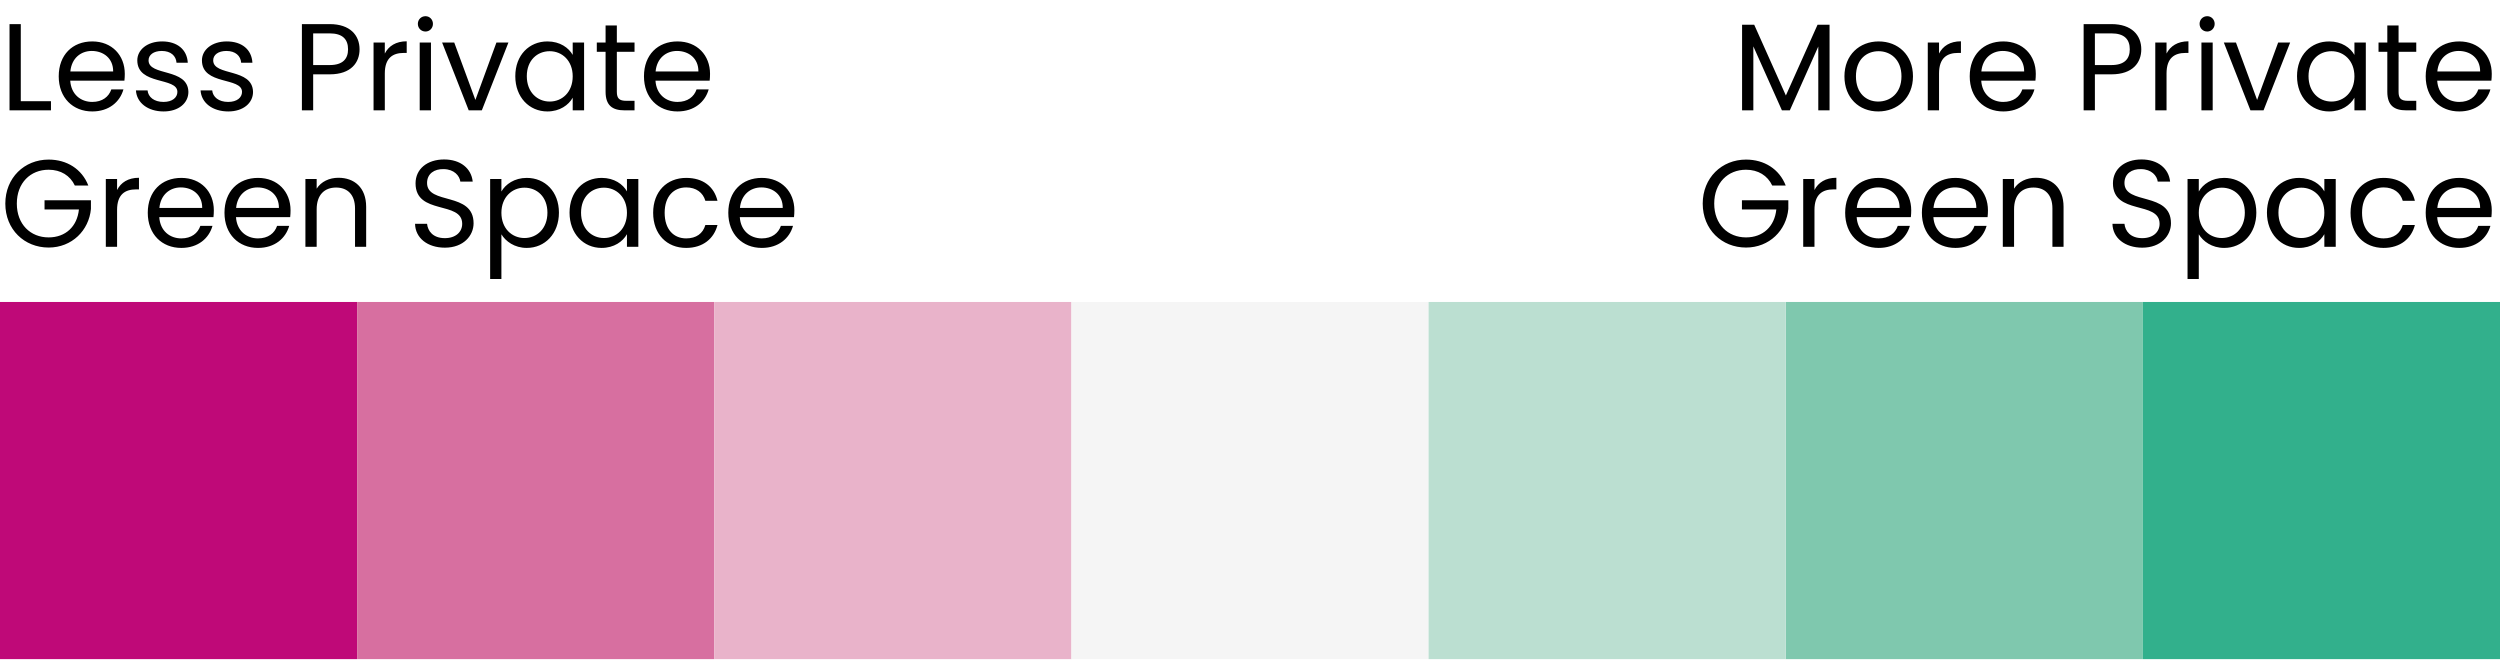
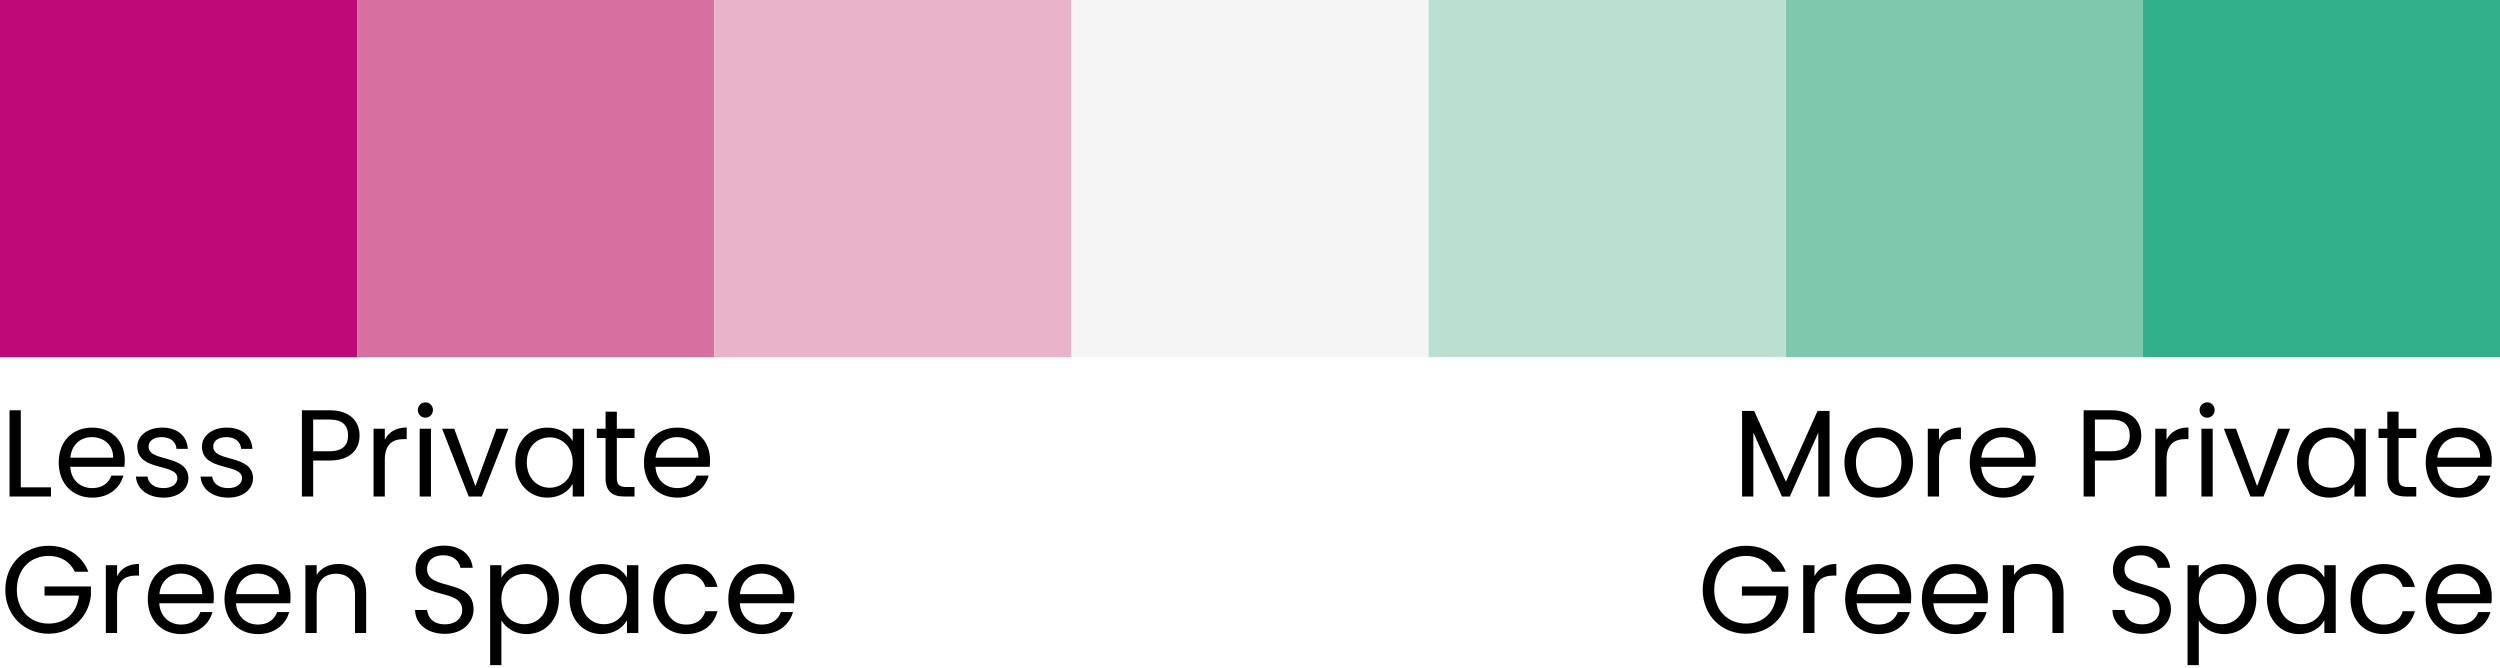
- <svg xmlns="http://www.w3.org/2000/svg" width="861" height="227" viewBox="0 0 861 227" fill="none">
-   <rect y="104" width="123" height="123" fill="#BF0978" />
-   <rect x="123" y="104" width="123" height="123" fill="#D76FA0" />
-   <rect x="246" y="104" width="123" height="123" fill="#E9B3CA" />
-   <rect x="369" y="104" width="123" height="123" fill="#F5F5F5" />
-   <rect x="615" y="104" width="123" height="123" fill="#7FC8AE" />
-   <rect x="492" y="104" width="123" height="123" fill="#BBDFD1" />
-   <rect x="738" y="104" width="123" height="123" fill="#32B08C" />
-   <path d="M3.281 8.302V38H17.555V34.847H7.158V8.302H3.281ZM31.6 17.548C35.606 17.548 39.014 20.062 38.972 24.621H24.229C24.655 20.062 27.808 17.548 31.6 17.548ZM42.508 30.799H38.333C37.48 33.313 35.265 35.103 31.771 35.103C27.808 35.103 24.485 32.504 24.186 27.774H42.849C42.934 26.964 42.977 26.283 42.977 25.43C42.977 19.039 38.546 14.267 31.771 14.267C24.953 14.267 20.224 18.911 20.224 26.283C20.224 33.697 25.124 38.383 31.771 38.383C37.566 38.383 41.315 35.06 42.508 30.799ZM64.883 31.651C64.712 23.3 51.163 26.325 51.163 20.786C51.163 18.911 52.867 17.548 55.722 17.548C58.832 17.548 60.622 19.252 60.792 21.596H64.67C64.414 17.037 61.005 14.267 55.85 14.267C50.651 14.267 47.285 17.207 47.285 20.786C47.285 29.478 61.09 26.453 61.09 31.651C61.09 33.569 59.386 35.103 56.318 35.103C53.038 35.103 51.035 33.398 50.822 31.14H46.817C47.072 35.401 50.907 38.383 56.361 38.383C61.517 38.383 64.883 35.486 64.883 31.651ZM87.144 31.651C86.974 23.3 73.424 26.325 73.424 20.786C73.424 18.911 75.129 17.548 77.983 17.548C81.094 17.548 82.883 19.252 83.054 21.596H86.931C86.675 17.037 83.267 14.267 78.111 14.267C72.913 14.267 69.547 17.207 69.547 20.786C69.547 29.478 83.352 26.453 83.352 31.651C83.352 33.569 81.648 35.103 78.58 35.103C75.299 35.103 73.296 33.398 73.083 31.14H69.078C69.334 35.401 73.168 38.383 78.622 38.383C83.778 38.383 87.144 35.486 87.144 31.651ZM107.855 22.405V11.497H113.564C117.995 11.497 119.87 13.543 119.87 16.994C119.87 20.317 117.995 22.405 113.564 22.405H107.855ZM123.833 16.994C123.833 12.136 120.552 8.302 113.564 8.302H103.977V38H107.855V25.601H113.564C120.935 25.601 123.833 21.51 123.833 16.994ZM132.529 25.303C132.529 19.891 135.342 18.23 139.048 18.23H140.071V14.224C136.364 14.224 133.85 15.844 132.529 18.443V14.65H128.652V38H132.529V25.303ZM144.547 38H148.424V14.65H144.547V38ZM146.55 10.858C147.956 10.858 149.106 9.708 149.106 8.217C149.106 6.725 147.956 5.575 146.55 5.575C145.058 5.575 143.908 6.725 143.908 8.217C143.908 9.708 145.058 10.858 146.55 10.858ZM152.263 14.65L161.424 38H165.941L175.101 14.65H170.968L163.725 34.421L156.439 14.65H152.263ZM177.468 26.24C177.468 33.483 182.283 38.383 188.504 38.383C192.807 38.383 195.833 36.168 197.239 33.654V38H201.159V14.65H197.239V18.911C195.875 16.483 192.893 14.267 188.546 14.267C182.283 14.267 177.468 18.954 177.468 26.24ZM197.239 26.283C197.239 31.779 193.574 34.975 189.313 34.975C185.053 34.975 181.431 31.736 181.431 26.24C181.431 20.744 185.053 17.633 189.313 17.633C193.574 17.633 197.239 20.871 197.239 26.283ZM208.563 31.609C208.563 36.296 210.907 38 215.04 38H218.534V34.719H215.679C213.293 34.719 212.441 33.91 212.441 31.609V17.846H218.534V14.65H212.441V8.77H208.563V14.65H205.538V17.846H208.563V31.609ZM233.159 17.548C237.165 17.548 240.573 20.062 240.531 24.621H225.788C226.214 20.062 229.367 17.548 233.159 17.548ZM244.067 30.799H239.892C239.039 33.313 236.824 35.103 233.33 35.103C229.367 35.103 226.044 32.504 225.746 27.774H244.408C244.493 26.964 244.536 26.283 244.536 25.43C244.536 19.039 240.105 14.267 233.33 14.267C226.512 14.267 221.783 18.911 221.783 26.283C221.783 33.697 226.683 38.383 233.33 38.383C239.125 38.383 242.874 35.06 244.067 30.799ZM16.745 54.961C8.394 54.961 1.832 61.224 1.832 70.13C1.832 79.035 8.394 85.256 16.745 85.256C24.798 85.256 30.636 79.333 31.317 71.962V68.979H15.339V72.132H27.184C26.588 78.012 22.583 81.762 16.745 81.762C10.482 81.762 5.795 77.245 5.795 70.13C5.795 62.971 10.482 58.455 16.745 58.455C20.921 58.455 24.159 60.457 25.778 63.909H30.423C28.207 58.199 23.009 54.961 16.745 54.961ZM40.322 72.303C40.322 66.891 43.134 65.23 46.841 65.23H47.863V61.224C44.156 61.224 41.642 62.843 40.322 65.443V61.65H36.444V85H40.322V72.303ZM62.267 64.548C66.272 64.548 69.681 67.062 69.638 71.621H54.896C55.322 67.062 58.475 64.548 62.267 64.548ZM73.175 77.799H68.999C68.147 80.313 65.931 82.103 62.437 82.103C58.475 82.103 55.151 79.504 54.853 74.774H73.516C73.601 73.964 73.644 73.283 73.644 72.43C73.644 66.039 69.212 61.267 62.437 61.267C55.62 61.267 50.89 65.911 50.89 73.283C50.89 80.697 55.79 85.383 62.437 85.383C68.232 85.383 71.982 82.06 73.175 77.799ZM88.689 64.548C92.695 64.548 96.103 67.062 96.061 71.621H81.318C81.744 67.062 84.897 64.548 88.689 64.548ZM99.597 77.799H95.421C94.569 80.313 92.354 82.103 88.86 82.103C84.897 82.103 81.574 79.504 81.275 74.774H99.938C100.023 73.964 100.066 73.283 100.066 72.43C100.066 66.039 95.635 61.267 88.86 61.267C82.042 61.267 77.313 65.911 77.313 73.283C77.313 80.697 82.213 85.383 88.86 85.383C94.655 85.383 98.404 82.06 99.597 77.799ZM122.27 85H126.105V71.237C126.105 64.548 121.972 61.224 116.56 61.224C113.407 61.224 110.595 62.545 109.061 64.974V61.65H105.184V85H109.061V72.09C109.061 67.062 111.788 64.59 115.751 64.59C119.671 64.59 122.27 67.019 122.27 71.791V85ZM163.1 76.904C163.1 65.911 147.079 70.683 147.079 63.014C147.079 59.818 149.593 58.157 152.788 58.242C156.41 58.284 158.285 60.543 158.541 62.545H162.801C162.333 58.029 158.626 54.918 152.959 54.918C147.079 54.918 143.116 58.242 143.116 63.142C143.116 74.177 159.18 69.064 159.18 77.075C159.18 79.887 156.964 82.017 153.215 82.017C149.081 82.017 147.335 79.546 147.079 77.075H142.946C143.031 81.975 147.249 85.298 153.215 85.298C159.648 85.298 163.1 81.123 163.1 76.904ZM172.683 65.954V61.65H168.806V96.078H172.683V80.697C174.132 83.083 177.157 85.383 181.418 85.383C187.681 85.383 192.496 80.484 192.496 73.24C192.496 65.954 187.681 61.267 181.418 61.267C177.157 61.267 174.089 63.483 172.683 65.954ZM188.533 73.24C188.533 78.737 184.912 81.975 180.608 81.975C176.39 81.975 172.683 78.779 172.683 73.283C172.683 67.871 176.39 64.633 180.608 64.633C184.912 64.633 188.533 67.743 188.533 73.24ZM196.151 73.24C196.151 80.484 200.966 85.383 207.187 85.383C211.49 85.383 214.515 83.168 215.922 80.654V85H219.842V61.65H215.922V65.911C214.558 63.483 211.575 61.267 207.229 61.267C200.966 61.267 196.151 65.954 196.151 73.24ZM215.922 73.283C215.922 78.779 212.257 81.975 207.996 81.975C203.735 81.975 200.114 78.737 200.114 73.24C200.114 67.743 203.735 64.633 207.996 64.633C212.257 64.633 215.922 67.871 215.922 73.283ZM224.945 73.283C224.945 80.697 229.675 85.383 236.322 85.383C242.117 85.383 245.909 82.145 247.102 77.501H242.926C242.074 80.441 239.773 82.103 236.322 82.103C232.061 82.103 228.908 79.077 228.908 73.283C228.908 67.573 232.061 64.548 236.322 64.548C239.773 64.548 242.117 66.337 242.926 69.15H247.102C245.909 64.25 242.117 61.267 236.322 61.267C229.675 61.267 224.945 65.954 224.945 73.283ZM262.203 64.548C266.208 64.548 269.617 67.062 269.575 71.621H254.832C255.258 67.062 258.411 64.548 262.203 64.548ZM273.111 77.799H268.935C268.083 80.313 265.868 82.103 262.374 82.103C258.411 82.103 255.088 79.504 254.789 74.774H273.452C273.537 73.964 273.58 73.283 273.58 72.43C273.58 66.039 269.148 61.267 262.374 61.267C255.556 61.267 250.827 65.911 250.827 73.283C250.827 80.697 255.727 85.383 262.374 85.383C268.168 85.383 271.918 82.06 273.111 77.799Z" fill="black" />
-   <path d="M599.972 38H603.85V15.971L613.692 38H616.419L626.219 16.014V38H630.097V8.515H625.964L615.056 32.887L604.148 8.515H599.972V38ZM658.829 26.283C658.829 18.911 653.673 14.267 647.026 14.267C640.422 14.267 635.224 18.911 635.224 26.283C635.224 33.697 640.252 38.383 646.856 38.383C653.503 38.383 658.829 33.697 658.829 26.283ZM639.186 26.283C639.186 20.403 642.893 17.633 646.984 17.633C650.989 17.633 654.866 20.403 654.866 26.283C654.866 32.205 650.904 34.975 646.856 34.975C642.808 34.975 639.186 32.205 639.186 26.283ZM667.805 25.303C667.805 19.891 670.617 18.23 674.324 18.23H675.346V14.224C671.639 14.224 669.125 15.844 667.805 18.443V14.65H663.927V38H667.805V25.303ZM689.75 17.548C693.755 17.548 697.164 20.062 697.121 24.621H682.379C682.805 20.062 685.958 17.548 689.75 17.548ZM700.658 30.799H696.482C695.63 33.313 693.414 35.103 689.92 35.103C685.958 35.103 682.634 32.504 682.336 27.774H700.999C701.084 26.964 701.127 26.283 701.127 25.43C701.127 19.039 696.695 14.267 689.92 14.267C683.103 14.267 678.373 18.911 678.373 26.283C678.373 33.697 683.273 38.383 689.92 38.383C695.715 38.383 699.465 35.06 700.658 30.799ZM721.481 22.405V11.497H727.191C731.622 11.497 733.497 13.543 733.497 16.994C733.497 20.317 731.622 22.405 727.191 22.405H721.481ZM737.46 16.994C737.46 12.136 734.179 8.302 727.191 8.302H717.604V38H721.481V25.601H727.191C734.562 25.601 737.46 21.51 737.46 16.994ZM746.156 25.303C746.156 19.891 748.968 18.23 752.675 18.23H753.698V14.224C749.991 14.224 747.477 15.844 746.156 18.443V14.65H742.279V38H746.156V25.303ZM758.174 38H762.051V14.65H758.174V38ZM760.176 10.858C761.583 10.858 762.733 9.708 762.733 8.217C762.733 6.725 761.583 5.575 760.176 5.575C758.685 5.575 757.535 6.725 757.535 8.217C757.535 9.708 758.685 10.858 760.176 10.858ZM765.89 14.65L775.051 38H779.567L788.728 14.65H784.595L777.352 34.421L770.066 14.65H765.89ZM791.095 26.24C791.095 33.483 795.91 38.383 802.131 38.383C806.434 38.383 809.459 36.168 810.866 33.654V38H814.786V14.65H810.866V18.911C809.502 16.483 806.519 14.267 802.173 14.267C795.91 14.267 791.095 18.954 791.095 26.24ZM810.866 26.283C810.866 31.779 807.201 34.975 802.94 34.975C798.679 34.975 795.058 31.736 795.058 26.24C795.058 20.744 798.679 17.633 802.94 17.633C807.201 17.633 810.866 20.871 810.866 26.283ZM822.19 31.609C822.19 36.296 824.534 38 828.667 38H832.161V34.719H829.306C826.92 34.719 826.068 33.91 826.068 31.609V17.846H832.161V14.65H826.068V8.77H822.19V14.65H819.165V17.846H822.19V31.609ZM846.786 17.548C850.792 17.548 854.2 20.062 854.158 24.621H839.415C839.841 20.062 842.994 17.548 846.786 17.548ZM857.694 30.799H853.519C852.666 33.313 850.451 35.103 846.957 35.103C842.994 35.103 839.671 32.504 839.372 27.774H858.035C858.12 26.964 858.163 26.283 858.163 25.43C858.163 19.039 853.732 14.267 846.957 14.267C840.139 14.267 835.41 18.911 835.41 26.283C835.41 33.697 840.31 38.383 846.957 38.383C852.752 38.383 856.501 35.06 857.694 30.799ZM601.328 54.961C592.977 54.961 586.415 61.224 586.415 70.13C586.415 79.035 592.977 85.256 601.328 85.256C609.381 85.256 615.219 79.333 615.9 71.962V68.979H599.922V72.132H611.767C611.171 78.012 607.166 81.762 601.328 81.762C595.065 81.762 590.378 77.245 590.378 70.13C590.378 62.971 595.065 58.455 601.328 58.455C605.504 58.455 608.742 60.457 610.361 63.909H615.006C612.79 58.199 607.592 54.961 601.328 54.961ZM624.905 72.303C624.905 66.891 627.717 65.23 631.424 65.23H632.446V61.224C628.739 61.224 626.225 62.843 624.905 65.443V61.65H621.027V85H624.905V72.303ZM646.85 64.548C650.855 64.548 654.264 67.062 654.221 71.621H639.479C639.905 67.062 643.058 64.548 646.85 64.548ZM657.758 77.799H653.582C652.73 80.313 650.514 82.103 647.02 82.103C643.058 82.103 639.734 79.504 639.436 74.774H658.099C658.184 73.964 658.227 73.283 658.227 72.43C658.227 66.039 653.795 61.267 647.02 61.267C640.203 61.267 635.474 65.911 635.474 73.283C635.474 80.697 640.374 85.383 647.02 85.383C652.815 85.383 656.565 82.06 657.758 77.799ZM673.272 64.548C677.278 64.548 680.686 67.062 680.644 71.621H665.901C666.327 67.062 669.48 64.548 673.272 64.548ZM684.18 77.799H680.005C679.152 80.313 676.937 82.103 673.443 82.103C669.48 82.103 666.157 79.504 665.858 74.774H684.521C684.606 73.964 684.649 73.283 684.649 72.43C684.649 66.039 680.218 61.267 673.443 61.267C666.625 61.267 661.896 65.911 661.896 73.283C661.896 80.697 666.796 85.383 673.443 85.383C679.238 85.383 682.987 82.06 684.18 77.799ZM706.853 85H710.688V71.237C710.688 64.548 706.555 61.224 701.143 61.224C697.99 61.224 695.178 62.545 693.644 64.974V61.65H689.767V85H693.644V72.09C693.644 67.062 696.371 64.59 700.334 64.59C704.254 64.59 706.853 67.019 706.853 71.791V85ZM747.683 76.904C747.683 65.911 731.662 70.683 731.662 63.014C731.662 59.818 734.176 58.157 737.372 58.242C740.993 58.284 742.868 60.543 743.124 62.545H747.385C746.916 58.029 743.209 54.918 737.542 54.918C731.662 54.918 727.699 58.242 727.699 63.142C727.699 74.177 743.763 69.064 743.763 77.075C743.763 79.887 741.547 82.017 737.798 82.017C733.665 82.017 731.918 79.546 731.662 77.075H727.529C727.614 81.975 731.832 85.298 737.798 85.298C744.232 85.298 747.683 81.123 747.683 76.904ZM757.266 65.954V61.65H753.389V96.078H757.266V80.697C758.715 83.083 761.74 85.383 766.001 85.383C772.264 85.383 777.079 80.484 777.079 73.24C777.079 65.954 772.264 61.267 766.001 61.267C761.74 61.267 758.672 63.483 757.266 65.954ZM773.117 73.24C773.117 78.737 769.495 81.975 765.191 81.975C760.973 81.975 757.266 78.779 757.266 73.283C757.266 67.871 760.973 64.633 765.191 64.633C769.495 64.633 773.117 67.743 773.117 73.24ZM780.734 73.24C780.734 80.484 785.549 85.383 791.77 85.383C796.073 85.383 799.099 83.168 800.505 80.654V85H804.425V61.65H800.505V65.911C799.141 63.483 796.159 61.267 791.812 61.267C785.549 61.267 780.734 65.954 780.734 73.24ZM800.505 73.283C800.505 78.779 796.84 81.975 792.579 81.975C788.319 81.975 784.697 78.737 784.697 73.24C784.697 67.743 788.319 64.633 792.579 64.633C796.84 64.633 800.505 67.871 800.505 73.283ZM809.528 73.283C809.528 80.697 814.258 85.383 820.905 85.383C826.7 85.383 830.492 82.145 831.685 77.501H827.509C826.657 80.441 824.356 82.103 820.905 82.103C816.644 82.103 813.491 79.077 813.491 73.283C813.491 67.573 816.644 64.548 820.905 64.548C824.356 64.548 826.7 66.337 827.509 69.15H831.685C830.492 64.25 826.7 61.267 820.905 61.267C814.258 61.267 809.528 65.954 809.528 73.283ZM846.786 64.548C850.792 64.548 854.2 67.062 854.158 71.621H839.415C839.841 67.062 842.994 64.548 846.786 64.548ZM857.694 77.799H853.519C852.666 80.313 850.451 82.103 846.957 82.103C842.994 82.103 839.671 79.504 839.372 74.774H858.035C858.12 73.964 858.163 73.283 858.163 72.43C858.163 66.039 853.732 61.267 846.957 61.267C840.139 61.267 835.41 65.911 835.41 73.283C835.41 80.697 840.31 85.383 846.957 85.383C852.752 85.383 856.501 82.06 857.694 77.799Z" fill="black" />
+ <svg xmlns="http://www.w3.org/2000/svg" width="861" height="230" viewBox="0 0 861 230" fill="none">
+   <rect width="123" height="123" fill="#BF0978" />
+   <rect x="123" width="123" height="123" fill="#D76FA0" />
+   <rect x="246" width="123" height="123" fill="#E9B3CA" />
+   <rect x="369" width="123" height="123" fill="#F5F5F5" />
+   <rect x="615" width="123" height="123" fill="#7FC8AE" />
+   <rect x="492" width="123" height="123" fill="#BBDFD1" />
+   <rect x="738" width="123" height="123" fill="#32B08C" />
+   <path d="M3.281 141.302V171H17.555V167.847H7.158V141.302H3.281ZM31.6 150.548C35.606 150.548 39.014 153.062 38.972 157.621H24.229C24.655 153.062 27.808 150.548 31.6 150.548ZM42.508 163.799H38.333C37.48 166.313 35.265 168.103 31.771 168.103C27.808 168.103 24.485 165.503 24.186 160.774H42.849C42.934 159.964 42.977 159.283 42.977 158.43C42.977 152.039 38.546 147.267 31.771 147.267C24.953 147.267 20.224 151.911 20.224 159.283C20.224 166.697 25.124 171.383 31.771 171.383C37.566 171.383 41.315 168.06 42.508 163.799ZM64.883 164.651C64.712 156.3 51.163 159.325 51.163 153.786C51.163 151.911 52.867 150.548 55.722 150.548C58.832 150.548 60.622 152.252 60.792 154.596H64.67C64.414 150.037 61.005 147.267 55.85 147.267C50.651 147.267 47.285 150.207 47.285 153.786C47.285 162.478 61.09 159.453 61.09 164.651C61.09 166.569 59.386 168.103 56.318 168.103C53.038 168.103 51.035 166.398 50.822 164.14H46.817C47.072 168.401 50.907 171.383 56.361 171.383C61.517 171.383 64.883 168.486 64.883 164.651ZM87.144 164.651C86.974 156.3 73.424 159.325 73.424 153.786C73.424 151.911 75.129 150.548 77.983 150.548C81.094 150.548 82.883 152.252 83.054 154.596H86.931C86.675 150.037 83.267 147.267 78.111 147.267C72.913 147.267 69.547 150.207 69.547 153.786C69.547 162.478 83.352 159.453 83.352 164.651C83.352 166.569 81.648 168.103 78.58 168.103C75.299 168.103 73.296 166.398 73.083 164.14H69.078C69.334 168.401 73.168 171.383 78.622 171.383C83.778 171.383 87.144 168.486 87.144 164.651ZM107.855 155.405V144.497H113.564C117.995 144.497 119.87 146.543 119.87 149.994C119.87 153.317 117.995 155.405 113.564 155.405H107.855ZM123.833 149.994C123.833 145.137 120.552 141.302 113.564 141.302H103.977V171H107.855V158.601H113.564C120.935 158.601 123.833 154.51 123.833 149.994ZM132.529 158.303C132.529 152.891 135.342 151.23 139.048 151.23H140.071V147.224C136.364 147.224 133.85 148.843 132.529 151.443V147.65H128.652V171H132.529V158.303ZM144.547 171H148.424V147.65H144.547V171ZM146.55 143.858C147.956 143.858 149.106 142.708 149.106 141.217C149.106 139.725 147.956 138.575 146.55 138.575C145.058 138.575 143.908 139.725 143.908 141.217C143.908 142.708 145.058 143.858 146.55 143.858ZM152.263 147.65L161.424 171H165.941L175.101 147.65H170.968L163.725 167.421L156.439 147.65H152.263ZM177.468 159.24C177.468 166.483 182.283 171.383 188.504 171.383C192.807 171.383 195.833 169.168 197.239 166.654V171H201.159V147.65H197.239V151.911C195.875 149.483 192.893 147.267 188.546 147.267C182.283 147.267 177.468 151.954 177.468 159.24ZM197.239 159.283C197.239 164.779 193.574 167.975 189.313 167.975C185.053 167.975 181.431 164.737 181.431 159.24C181.431 153.743 185.053 150.633 189.313 150.633C193.574 150.633 197.239 153.871 197.239 159.283ZM208.563 164.609C208.563 169.296 210.907 171 215.04 171H218.534V167.719H215.679C213.293 167.719 212.441 166.91 212.441 164.609V150.846H218.534V147.65H212.441V141.77H208.563V147.65H205.538V150.846H208.563V164.609ZM233.159 150.548C237.165 150.548 240.573 153.062 240.531 157.621H225.788C226.214 153.062 229.367 150.548 233.159 150.548ZM244.067 163.799H239.892C239.039 166.313 236.824 168.103 233.33 168.103C229.367 168.103 226.044 165.503 225.746 160.774H244.408C244.493 159.964 244.536 159.283 244.536 158.43C244.536 152.039 240.105 147.267 233.33 147.267C226.512 147.267 221.783 151.911 221.783 159.283C221.783 166.697 226.683 171.383 233.33 171.383C239.125 171.383 242.874 168.06 244.067 163.799ZM16.745 187.961C8.394 187.961 1.832 194.224 1.832 203.13C1.832 212.035 8.394 218.256 16.745 218.256C24.798 218.256 30.636 212.333 31.317 204.962V201.979H15.339V205.132H27.184C26.588 211.012 22.583 214.762 16.745 214.762C10.482 214.762 5.795 210.245 5.795 203.13C5.795 195.971 10.482 191.455 16.745 191.455C20.921 191.455 24.159 193.457 25.778 196.909H30.423C28.207 191.199 23.009 187.961 16.745 187.961ZM40.322 205.303C40.322 199.891 43.134 198.23 46.841 198.23H47.863V194.224C44.156 194.224 41.642 195.843 40.322 198.443V194.65H36.444V218H40.322V205.303ZM62.267 197.548C66.272 197.548 69.681 200.062 69.638 204.621H54.896C55.322 200.062 58.475 197.548 62.267 197.548ZM73.175 210.799H68.999C68.147 213.313 65.931 215.103 62.437 215.103C58.475 215.103 55.151 212.503 54.853 207.774H73.516C73.601 206.964 73.644 206.283 73.644 205.43C73.644 199.039 69.212 194.267 62.437 194.267C55.62 194.267 50.89 198.911 50.89 206.283C50.89 213.697 55.79 218.383 62.437 218.383C68.232 218.383 71.982 215.06 73.175 210.799ZM88.689 197.548C92.695 197.548 96.103 200.062 96.061 204.621H81.318C81.744 200.062 84.897 197.548 88.689 197.548ZM99.597 210.799H95.421C94.569 213.313 92.354 215.103 88.86 215.103C84.897 215.103 81.574 212.503 81.275 207.774H99.938C100.023 206.964 100.066 206.283 100.066 205.43C100.066 199.039 95.635 194.267 88.86 194.267C82.042 194.267 77.313 198.911 77.313 206.283C77.313 213.697 82.213 218.383 88.86 218.383C94.655 218.383 98.404 215.06 99.597 210.799ZM122.27 218H126.105V204.237C126.105 197.548 121.972 194.224 116.56 194.224C113.407 194.224 110.595 195.545 109.061 197.974V194.65H105.184V218H109.061V205.09C109.061 200.062 111.788 197.59 115.751 197.59C119.671 197.59 122.27 200.019 122.27 204.791V218ZM163.1 209.904C163.1 198.911 147.079 203.683 147.079 196.014C147.079 192.818 149.593 191.157 152.788 191.242C156.41 191.284 158.285 193.543 158.541 195.545H162.801C162.333 191.029 158.626 187.918 152.959 187.918C147.079 187.918 143.116 191.242 143.116 196.142C143.116 207.177 159.18 202.064 159.18 210.075C159.18 212.887 156.964 215.017 153.215 215.017C149.081 215.017 147.335 212.546 147.079 210.075H142.946C143.031 214.975 147.249 218.298 153.215 218.298C159.648 218.298 163.1 214.123 163.1 209.904ZM172.683 198.954V194.65H168.806V229.078H172.683V213.697C174.132 216.083 177.157 218.383 181.418 218.383C187.681 218.383 192.496 213.483 192.496 206.24C192.496 198.954 187.681 194.267 181.418 194.267C177.157 194.267 174.089 196.483 172.683 198.954ZM188.533 206.24C188.533 211.737 184.912 214.975 180.608 214.975C176.39 214.975 172.683 211.779 172.683 206.283C172.683 200.871 176.39 197.633 180.608 197.633C184.912 197.633 188.533 200.743 188.533 206.24ZM196.151 206.24C196.151 213.483 200.966 218.383 207.187 218.383C211.49 218.383 214.515 216.168 215.922 213.654V218H219.842V194.65H215.922V198.911C214.558 196.483 211.575 194.267 207.229 194.267C200.966 194.267 196.151 198.954 196.151 206.24ZM215.922 206.283C215.922 211.779 212.257 214.975 207.996 214.975C203.735 214.975 200.114 211.737 200.114 206.24C200.114 200.743 203.735 197.633 207.996 197.633C212.257 197.633 215.922 200.871 215.922 206.283ZM224.945 206.283C224.945 213.697 229.675 218.383 236.322 218.383C242.117 218.383 245.909 215.145 247.102 210.501H242.926C242.074 213.441 239.773 215.103 236.322 215.103C232.061 215.103 228.908 212.077 228.908 206.283C228.908 200.573 232.061 197.548 236.322 197.548C239.773 197.548 242.117 199.337 242.926 202.15H247.102C245.909 197.25 242.117 194.267 236.322 194.267C229.675 194.267 224.945 198.954 224.945 206.283ZM262.203 197.548C266.208 197.548 269.617 200.062 269.575 204.621H254.832C255.258 200.062 258.411 197.548 262.203 197.548ZM273.111 210.799H268.935C268.083 213.313 265.868 215.103 262.374 215.103C258.411 215.103 255.088 212.503 254.789 207.774H273.452C273.537 206.964 273.58 206.283 273.58 205.43C273.58 199.039 269.148 194.267 262.374 194.267C255.556 194.267 250.827 198.911 250.827 206.283C250.827 213.697 255.727 218.383 262.374 218.383C268.168 218.383 271.918 215.06 273.111 210.799Z" fill="black" />
+   <path d="M599.972 171H603.85V148.971L613.692 171H616.419L626.219 149.014V171H630.097V141.515H625.964L615.056 165.887L604.148 141.515H599.972V171ZM658.829 159.283C658.829 151.911 653.673 147.267 647.026 147.267C640.422 147.267 635.224 151.911 635.224 159.283C635.224 166.697 640.252 171.383 646.856 171.383C653.503 171.383 658.829 166.697 658.829 159.283ZM639.186 159.283C639.186 153.403 642.893 150.633 646.984 150.633C650.989 150.633 654.866 153.403 654.866 159.283C654.866 165.205 650.904 167.975 646.856 167.975C642.808 167.975 639.186 165.205 639.186 159.283ZM667.805 158.303C667.805 152.891 670.617 151.23 674.324 151.23H675.346V147.224C671.639 147.224 669.125 148.843 667.805 151.443V147.65H663.927V171H667.805V158.303ZM689.75 150.548C693.755 150.548 697.164 153.062 697.121 157.621H682.379C682.805 153.062 685.958 150.548 689.75 150.548ZM700.658 163.799H696.482C695.63 166.313 693.414 168.103 689.92 168.103C685.958 168.103 682.634 165.503 682.336 160.774H700.999C701.084 159.964 701.127 159.283 701.127 158.43C701.127 152.039 696.695 147.267 689.92 147.267C683.103 147.267 678.373 151.911 678.373 159.283C678.373 166.697 683.273 171.383 689.92 171.383C695.715 171.383 699.465 168.06 700.658 163.799ZM721.481 155.405V144.497H727.191C731.622 144.497 733.497 146.543 733.497 149.994C733.497 153.317 731.622 155.405 727.191 155.405H721.481ZM737.46 149.994C737.46 145.137 734.179 141.302 727.191 141.302H717.604V171H721.481V158.601H727.191C734.562 158.601 737.46 154.51 737.46 149.994ZM746.156 158.303C746.156 152.891 748.968 151.23 752.675 151.23H753.698V147.224C749.991 147.224 747.477 148.843 746.156 151.443V147.65H742.279V171H746.156V158.303ZM758.174 171H762.051V147.65H758.174V171ZM760.176 143.858C761.583 143.858 762.733 142.708 762.733 141.217C762.733 139.725 761.583 138.575 760.176 138.575C758.685 138.575 757.535 139.725 757.535 141.217C757.535 142.708 758.685 143.858 760.176 143.858ZM765.89 147.65L775.051 171H779.567L788.728 147.65H784.595L777.352 167.421L770.066 147.65H765.89ZM791.095 159.24C791.095 166.483 795.91 171.383 802.131 171.383C806.434 171.383 809.459 169.168 810.866 166.654V171H814.786V147.65H810.866V151.911C809.502 149.483 806.519 147.267 802.173 147.267C795.91 147.267 791.095 151.954 791.095 159.24ZM810.866 159.283C810.866 164.779 807.201 167.975 802.94 167.975C798.679 167.975 795.058 164.737 795.058 159.24C795.058 153.743 798.679 150.633 802.94 150.633C807.201 150.633 810.866 153.871 810.866 159.283ZM822.19 164.609C822.19 169.296 824.534 171 828.667 171H832.161V167.719H829.306C826.92 167.719 826.068 166.91 826.068 164.609V150.846H832.161V147.65H826.068V141.77H822.19V147.65H819.165V150.846H822.19V164.609ZM846.786 150.548C850.792 150.548 854.2 153.062 854.158 157.621H839.415C839.841 153.062 842.994 150.548 846.786 150.548ZM857.694 163.799H853.519C852.666 166.313 850.451 168.103 846.957 168.103C842.994 168.103 839.671 165.503 839.372 160.774H858.035C858.12 159.964 858.163 159.283 858.163 158.43C858.163 152.039 853.732 147.267 846.957 147.267C840.139 147.267 835.41 151.911 835.41 159.283C835.41 166.697 840.31 171.383 846.957 171.383C852.752 171.383 856.501 168.06 857.694 163.799ZM601.328 187.961C592.977 187.961 586.415 194.224 586.415 203.13C586.415 212.035 592.977 218.256 601.328 218.256C609.381 218.256 615.219 212.333 615.9 204.962V201.979H599.922V205.132H611.767C611.171 211.012 607.166 214.762 601.328 214.762C595.065 214.762 590.378 210.245 590.378 203.13C590.378 195.971 595.065 191.455 601.328 191.455C605.504 191.455 608.742 193.457 610.361 196.909H615.006C612.79 191.199 607.592 187.961 601.328 187.961ZM624.905 205.303C624.905 199.891 627.717 198.23 631.424 198.23H632.446V194.224C628.739 194.224 626.225 195.843 624.905 198.443V194.65H621.027V218H624.905V205.303ZM646.85 197.548C650.855 197.548 654.264 200.062 654.221 204.621H639.479C639.905 200.062 643.058 197.548 646.85 197.548ZM657.758 210.799H653.582C652.73 213.313 650.514 215.103 647.02 215.103C643.058 215.103 639.734 212.503 639.436 207.774H658.099C658.184 206.964 658.227 206.283 658.227 205.43C658.227 199.039 653.795 194.267 647.02 194.267C640.203 194.267 635.474 198.911 635.474 206.283C635.474 213.697 640.374 218.383 647.02 218.383C652.815 218.383 656.565 215.06 657.758 210.799ZM673.272 197.548C677.278 197.548 680.686 200.062 680.644 204.621H665.901C666.327 200.062 669.48 197.548 673.272 197.548ZM684.18 210.799H680.005C679.152 213.313 676.937 215.103 673.443 215.103C669.48 215.103 666.157 212.503 665.858 207.774H684.521C684.606 206.964 684.649 206.283 684.649 205.43C684.649 199.039 680.218 194.267 673.443 194.267C666.625 194.267 661.896 198.911 661.896 206.283C661.896 213.697 666.796 218.383 673.443 218.383C679.238 218.383 682.987 215.06 684.18 210.799ZM706.853 218H710.688V204.237C710.688 197.548 706.555 194.224 701.143 194.224C697.99 194.224 695.178 195.545 693.644 197.974V194.65H689.767V218H693.644V205.09C693.644 200.062 696.371 197.59 700.334 197.59C704.254 197.59 706.853 200.019 706.853 204.791V218ZM747.683 209.904C747.683 198.911 731.662 203.683 731.662 196.014C731.662 192.818 734.176 191.157 737.372 191.242C740.993 191.284 742.868 193.543 743.124 195.545H747.385C746.916 191.029 743.209 187.918 737.542 187.918C731.662 187.918 727.699 191.242 727.699 196.142C727.699 207.177 743.763 202.064 743.763 210.075C743.763 212.887 741.547 215.017 737.798 215.017C733.665 215.017 731.918 212.546 731.662 210.075H727.529C727.614 214.975 731.832 218.298 737.798 218.298C744.232 218.298 747.683 214.123 747.683 209.904ZM757.266 198.954V194.65H753.389V229.078H757.266V213.697C758.715 216.083 761.74 218.383 766.001 218.383C772.264 218.383 777.079 213.483 777.079 206.24C777.079 198.954 772.264 194.267 766.001 194.267C761.74 194.267 758.672 196.483 757.266 198.954ZM773.117 206.24C773.117 211.737 769.495 214.975 765.191 214.975C760.973 214.975 757.266 211.779 757.266 206.283C757.266 200.871 760.973 197.633 765.191 197.633C769.495 197.633 773.117 200.743 773.117 206.24ZM780.734 206.24C780.734 213.483 785.549 218.383 791.77 218.383C796.073 218.383 799.099 216.168 800.505 213.654V218H804.425V194.65H800.505V198.911C799.141 196.483 796.159 194.267 791.812 194.267C785.549 194.267 780.734 198.954 780.734 206.24ZM800.505 206.283C800.505 211.779 796.84 214.975 792.579 214.975C788.319 214.975 784.697 211.737 784.697 206.24C784.697 200.743 788.319 197.633 792.579 197.633C796.84 197.633 800.505 200.871 800.505 206.283ZM809.528 206.283C809.528 213.697 814.258 218.383 820.905 218.383C826.7 218.383 830.492 215.145 831.685 210.501H827.509C826.657 213.441 824.356 215.103 820.905 215.103C816.644 215.103 813.491 212.077 813.491 206.283C813.491 200.573 816.644 197.548 820.905 197.548C824.356 197.548 826.7 199.337 827.509 202.15H831.685C830.492 197.25 826.7 194.267 820.905 194.267C814.258 194.267 809.528 198.954 809.528 206.283ZM846.786 197.548C850.792 197.548 854.2 200.062 854.158 204.621H839.415C839.841 200.062 842.994 197.548 846.786 197.548ZM857.694 210.799H853.519C852.666 213.313 850.451 215.103 846.957 215.103C842.994 215.103 839.671 212.503 839.372 207.774H858.035C858.12 206.964 858.163 206.283 858.163 205.43C858.163 199.039 853.732 194.267 846.957 194.267C840.139 194.267 835.41 198.911 835.41 206.283C835.41 213.697 840.31 218.383 846.957 218.383C852.752 218.383 856.501 215.06 857.694 210.799Z" fill="black" />
</svg>
